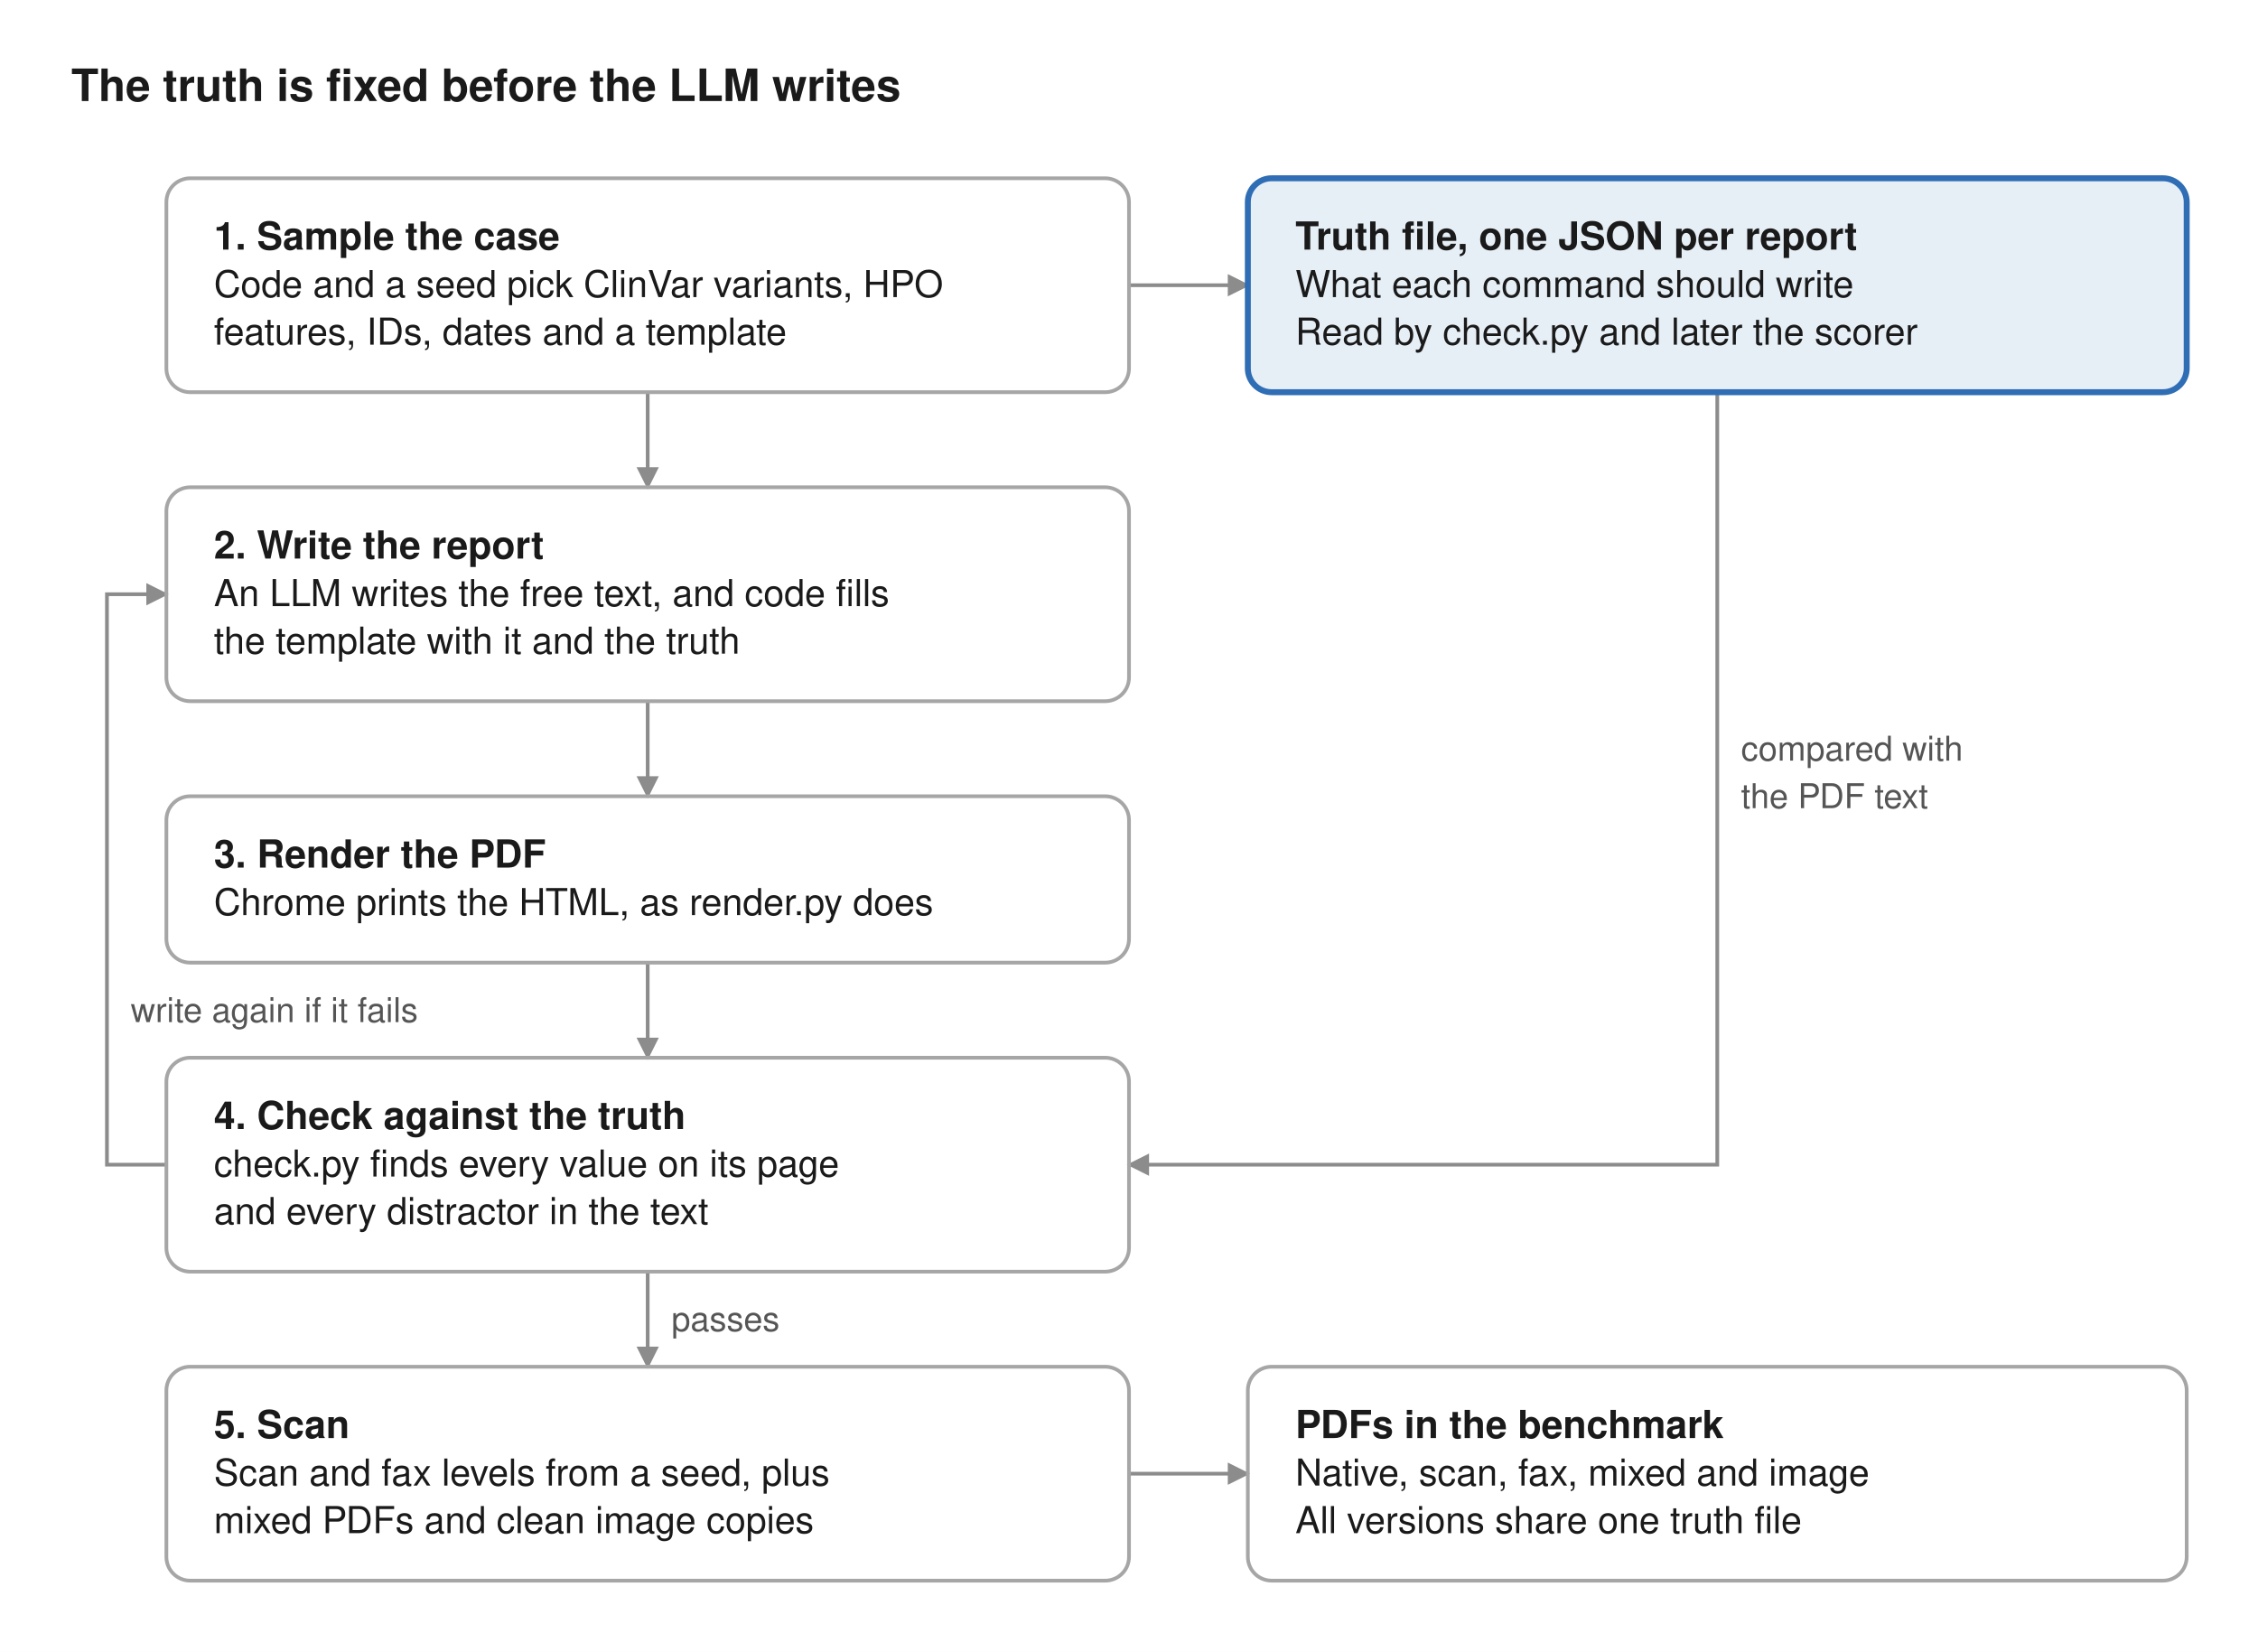
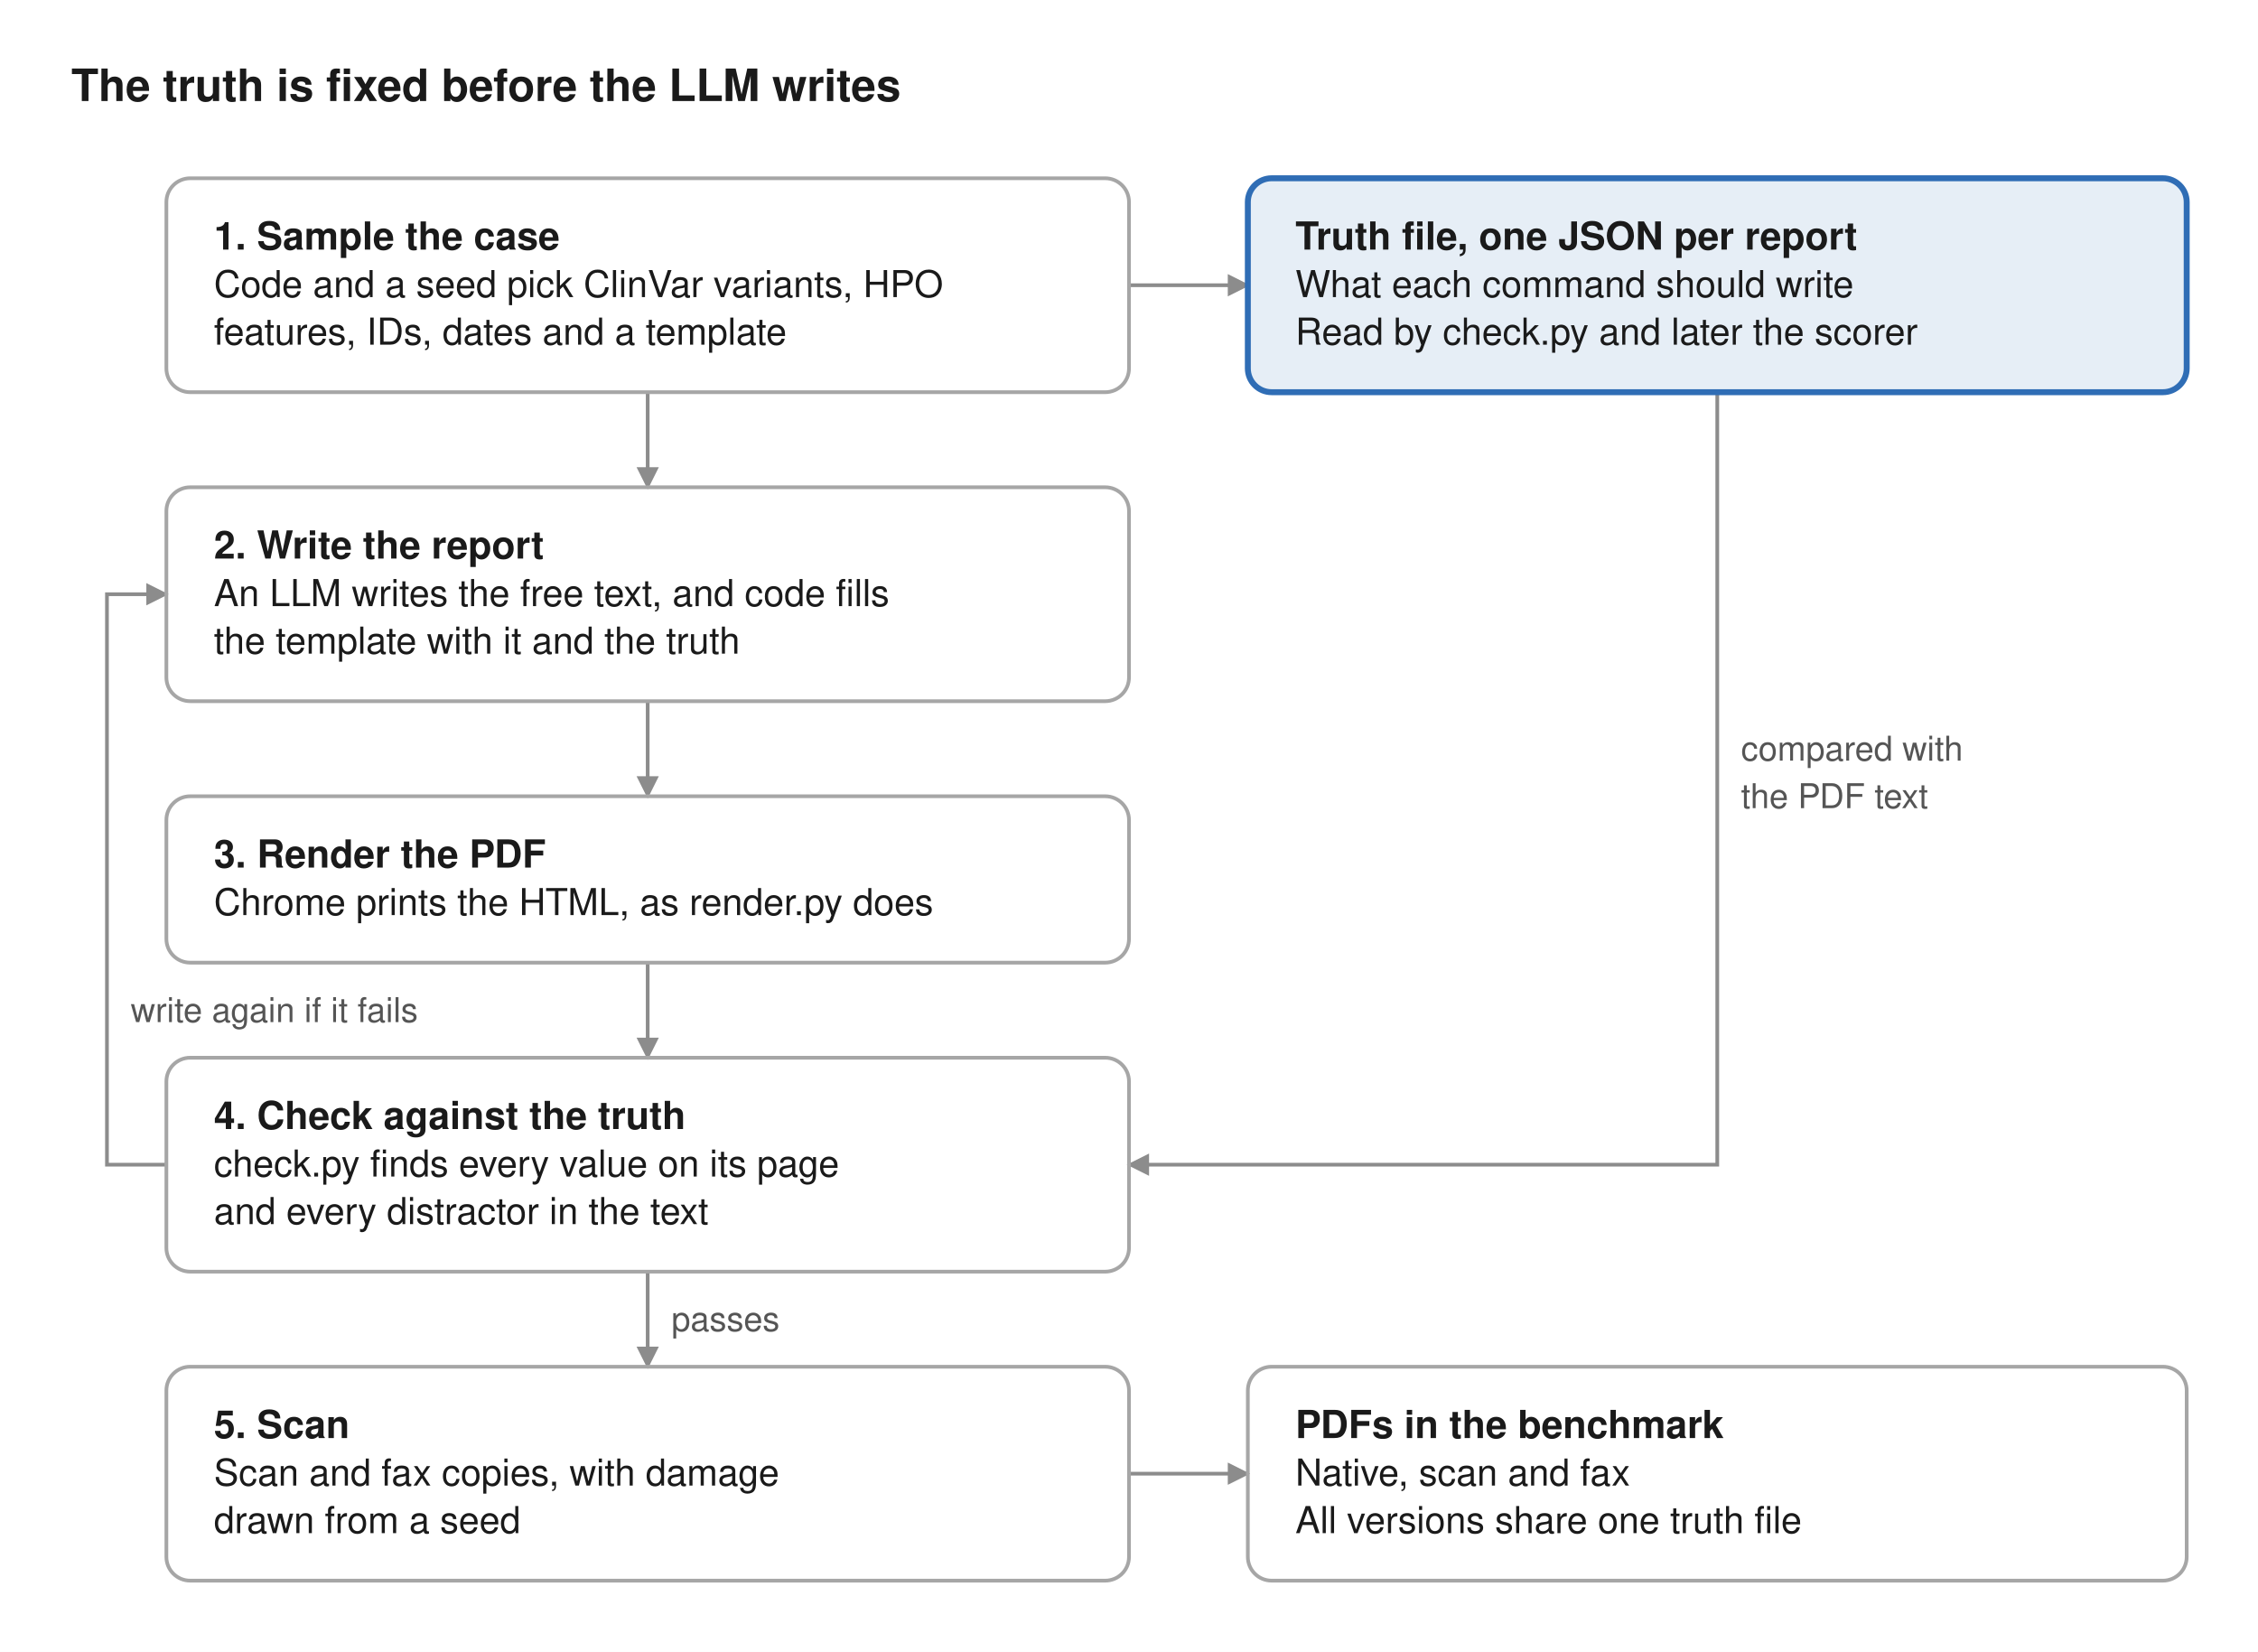
<svg xmlns="http://www.w3.org/2000/svg" width="760" height="556" viewBox="0 0 760 556" role="img" aria-labelledby="title desc">
  <defs>
    <marker id="arrow" viewBox="0 0 10 10" refX="9" refY="5" markerWidth="6" markerHeight="6" orient="auto-start-reverse">
      <path d="M0 0L10 5L0 10z" fill="#8c8c8c" />
    </marker>
  </defs>
  <rect width="760" height="556" fill="#ffffff" />
  <g font-family="Helvetica, Arial, sans-serif" font-size="12.5" fill="#1a1a1a">
    <text x="24" y="34" font-size="15" font-weight="700">The truth is fixed before the LLM writes</text>
    <g fill="none" stroke="#8c8c8c" stroke-width="1.25">
      <path d="M218 132V164" marker-end="url(#arrow)" />
      <path d="M218 236V268" marker-end="url(#arrow)" />
      <path d="M218 324V356" marker-end="url(#arrow)" />
      <path d="M218 428V460" marker-end="url(#arrow)" />
      <path d="M380 96H420" marker-end="url(#arrow)" />
      <path d="M578 132V392H380" marker-end="url(#arrow)" />
      <path d="M380 496H420" marker-end="url(#arrow)" />
      <path d="M56 392H36V200H56" marker-end="url(#arrow)" />
    </g>
    <g font-size="11.5" fill="#555555">
      <text x="44" y="344">write again if it fails</text>
      <text x="226" y="448">passes</text>
      <text x="586" y="256">compared with</text>
      <text x="586" y="272">the PDF text</text>
    </g>
    <g fill="none" stroke="#a6a6a6" stroke-width="1.25">
      <rect x="56" y="60" width="324" height="72" rx="8" />
      <rect x="56" y="164" width="324" height="72" rx="8" />
      <rect x="56" y="268" width="324" height="56" rx="8" />
      <rect x="56" y="356" width="324" height="72" rx="8" />
      <rect x="56" y="460" width="324" height="72" rx="8" />
      <rect x="420" y="460" width="316" height="72" rx="8" />
    </g>
    <rect x="420" y="60" width="316" height="72" rx="8" fill="#2f6db5" fill-opacity="0.12" stroke="#2f6db5" stroke-width="2" />
    <text x="72" y="84" font-size="13" font-weight="700">1. Sample the case</text>
    <text x="72" y="100">Code and a seed pick ClinVar variants, HPO</text>
    <text x="72" y="116">features, IDs, dates and a template</text>
    <text x="72" y="188" font-size="13" font-weight="700">2. Write the report</text>
    <text x="72" y="204">An LLM writes the free text, and code fills</text>
    <text x="72" y="220">the template with it and the truth</text>
    <text x="72" y="292" font-size="13" font-weight="700">3. Render the PDF</text>
    <text x="72" y="308">Chrome prints the HTML, as render.py does</text>
    <text x="72" y="380" font-size="13" font-weight="700">4. Check against the truth</text>
    <text x="72" y="396">check.py finds every value on its page</text>
    <text x="72" y="412">and every distractor in the text</text>
    <text x="72" y="484" font-size="13" font-weight="700">5. Scan</text>
-     <text x="72" y="500">Scan and fax levels from a seed, plus</text>
-     <text x="72" y="516">mixed PDFs and clean image copies</text>
+     <text x="72" y="500">Scan and fax copies, with damage</text>
+     <text x="72" y="516">drawn from a seed</text>
    <text x="436" y="84" font-size="13" font-weight="700">Truth file, one JSON per report</text>
    <text x="436" y="100">What each command should write</text>
    <text x="436" y="116">Read by check.py and later the scorer</text>
    <text x="436" y="484" font-size="13" font-weight="700">PDFs in the benchmark</text>
-     <text x="436" y="500">Native, scan, fax, mixed and image</text>
+     <text x="436" y="500">Native, scan and fax</text>
    <text x="436" y="516">All versions share one truth file</text>
  </g>
</svg>
